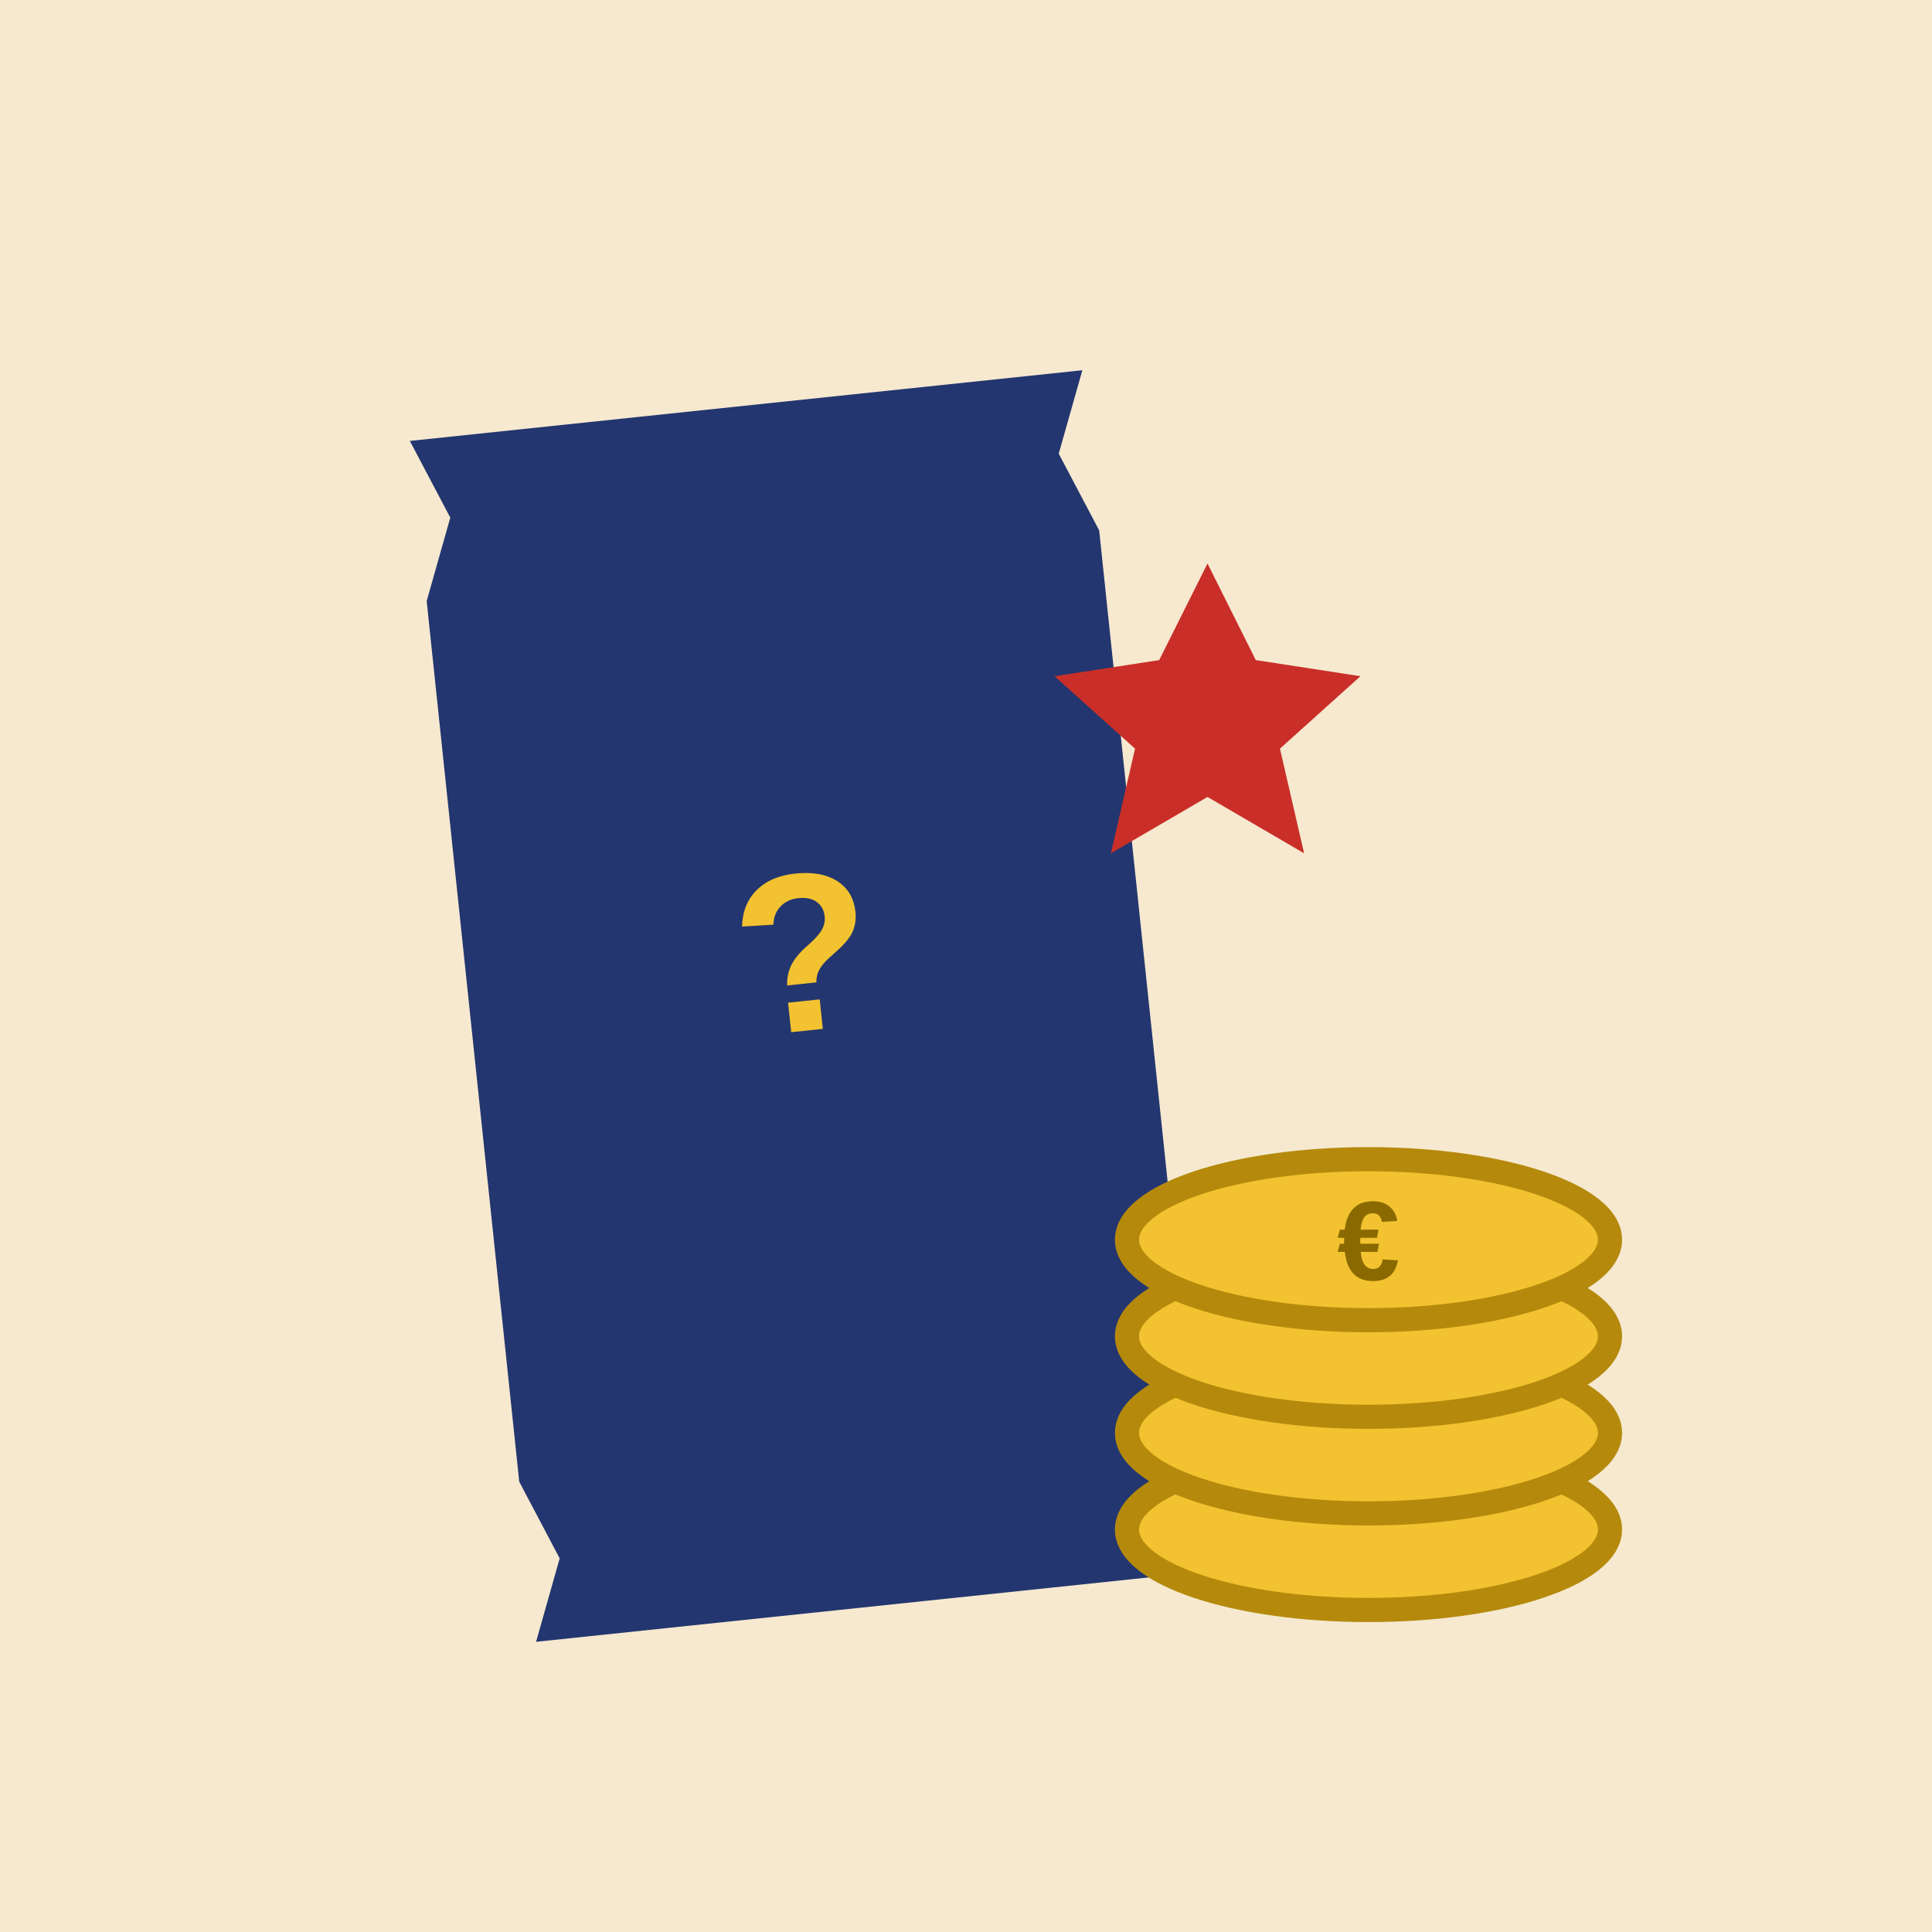
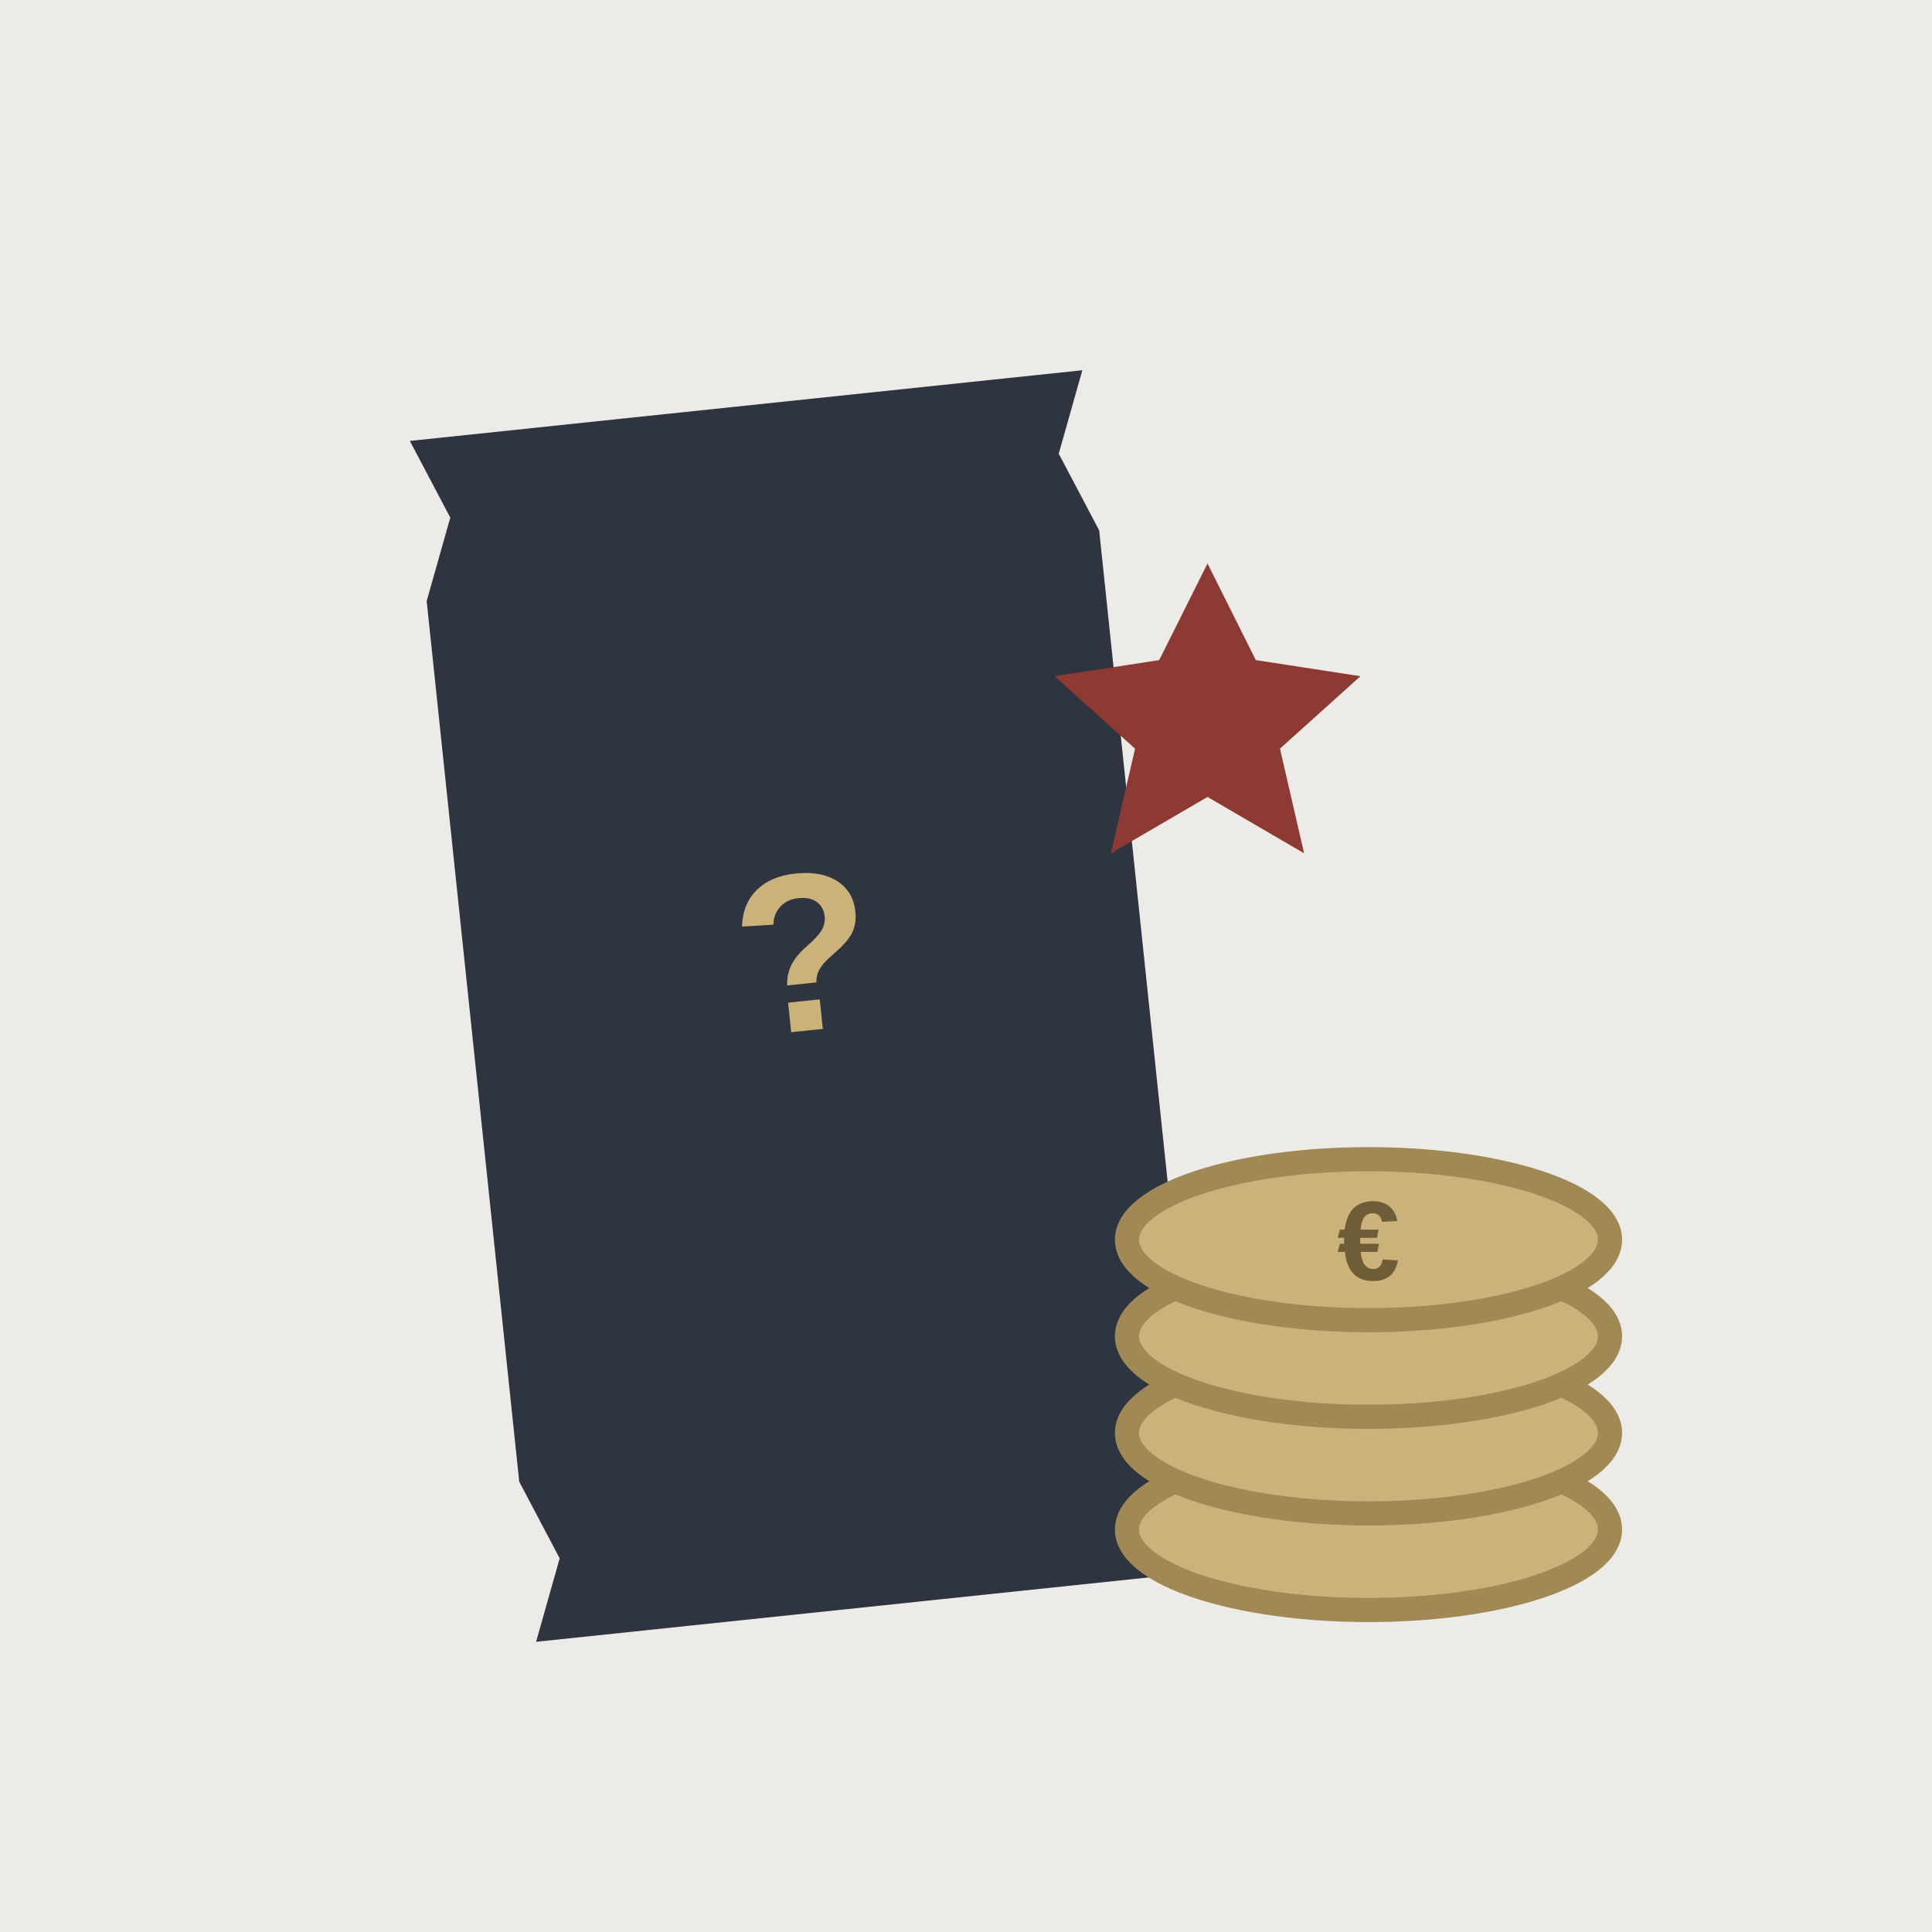
<svg xmlns="http://www.w3.org/2000/svg" viewBox="0 0 240 240">
-   <rect width="240" height="240" fill="#f6e9d0" />
+   <rect width="240" height="240" fill="#ecebe7" />
  <g transform="rotate(-6 100 120)">
-     <path d="M58 50h84l-4 10 4 10v110l-4 10 4 10H58l4-10-4-10V70l4-10z" fill="#23366f" />
-     <text x="100" y="128" font-family="Arial, sans-serif" font-weight="700" font-size="28" text-anchor="middle" fill="#f2c230">?</text>
+     <path d="M58 50h84l-4 10 4 10v110l-4 10 4 10H58l4-10-4-10V70l4-10z" fill="#2f3540" />
+     <text x="100" y="128" font-family="Arial, sans-serif" font-weight="700" font-size="28" text-anchor="middle" fill="#cbb27a">?</text>
  </g>
-   <g fill="#f2c230" stroke="#b58a0c" stroke-width="3">
+   <g fill="#cbb27a" stroke="#a08955" stroke-width="3">
    <ellipse cx="170" cy="190" rx="30" ry="10" />
    <ellipse cx="170" cy="178" rx="30" ry="10" />
    <ellipse cx="170" cy="166" rx="30" ry="10" />
    <ellipse cx="170" cy="154" rx="30" ry="10" />
  </g>
-   <text x="170" y="159" font-family="Arial, sans-serif" font-weight="700" font-size="14" text-anchor="middle" fill="#8a6a00">€</text>
-   <path d="M150 70l6 12 13 2-10 9 3 13-12-7-12 7 3-13-10-9 13-2z" fill="#c92f28" />
+   <text x="170" y="159" font-family="Arial, sans-serif" font-weight="700" font-size="14" text-anchor="middle" fill="#6f5d38">€</text>
+   <path d="M150 70l6 12 13 2-10 9 3 13-12-7-12 7 3-13-10-9 13-2z" fill="#8c3a33" />
</svg>
